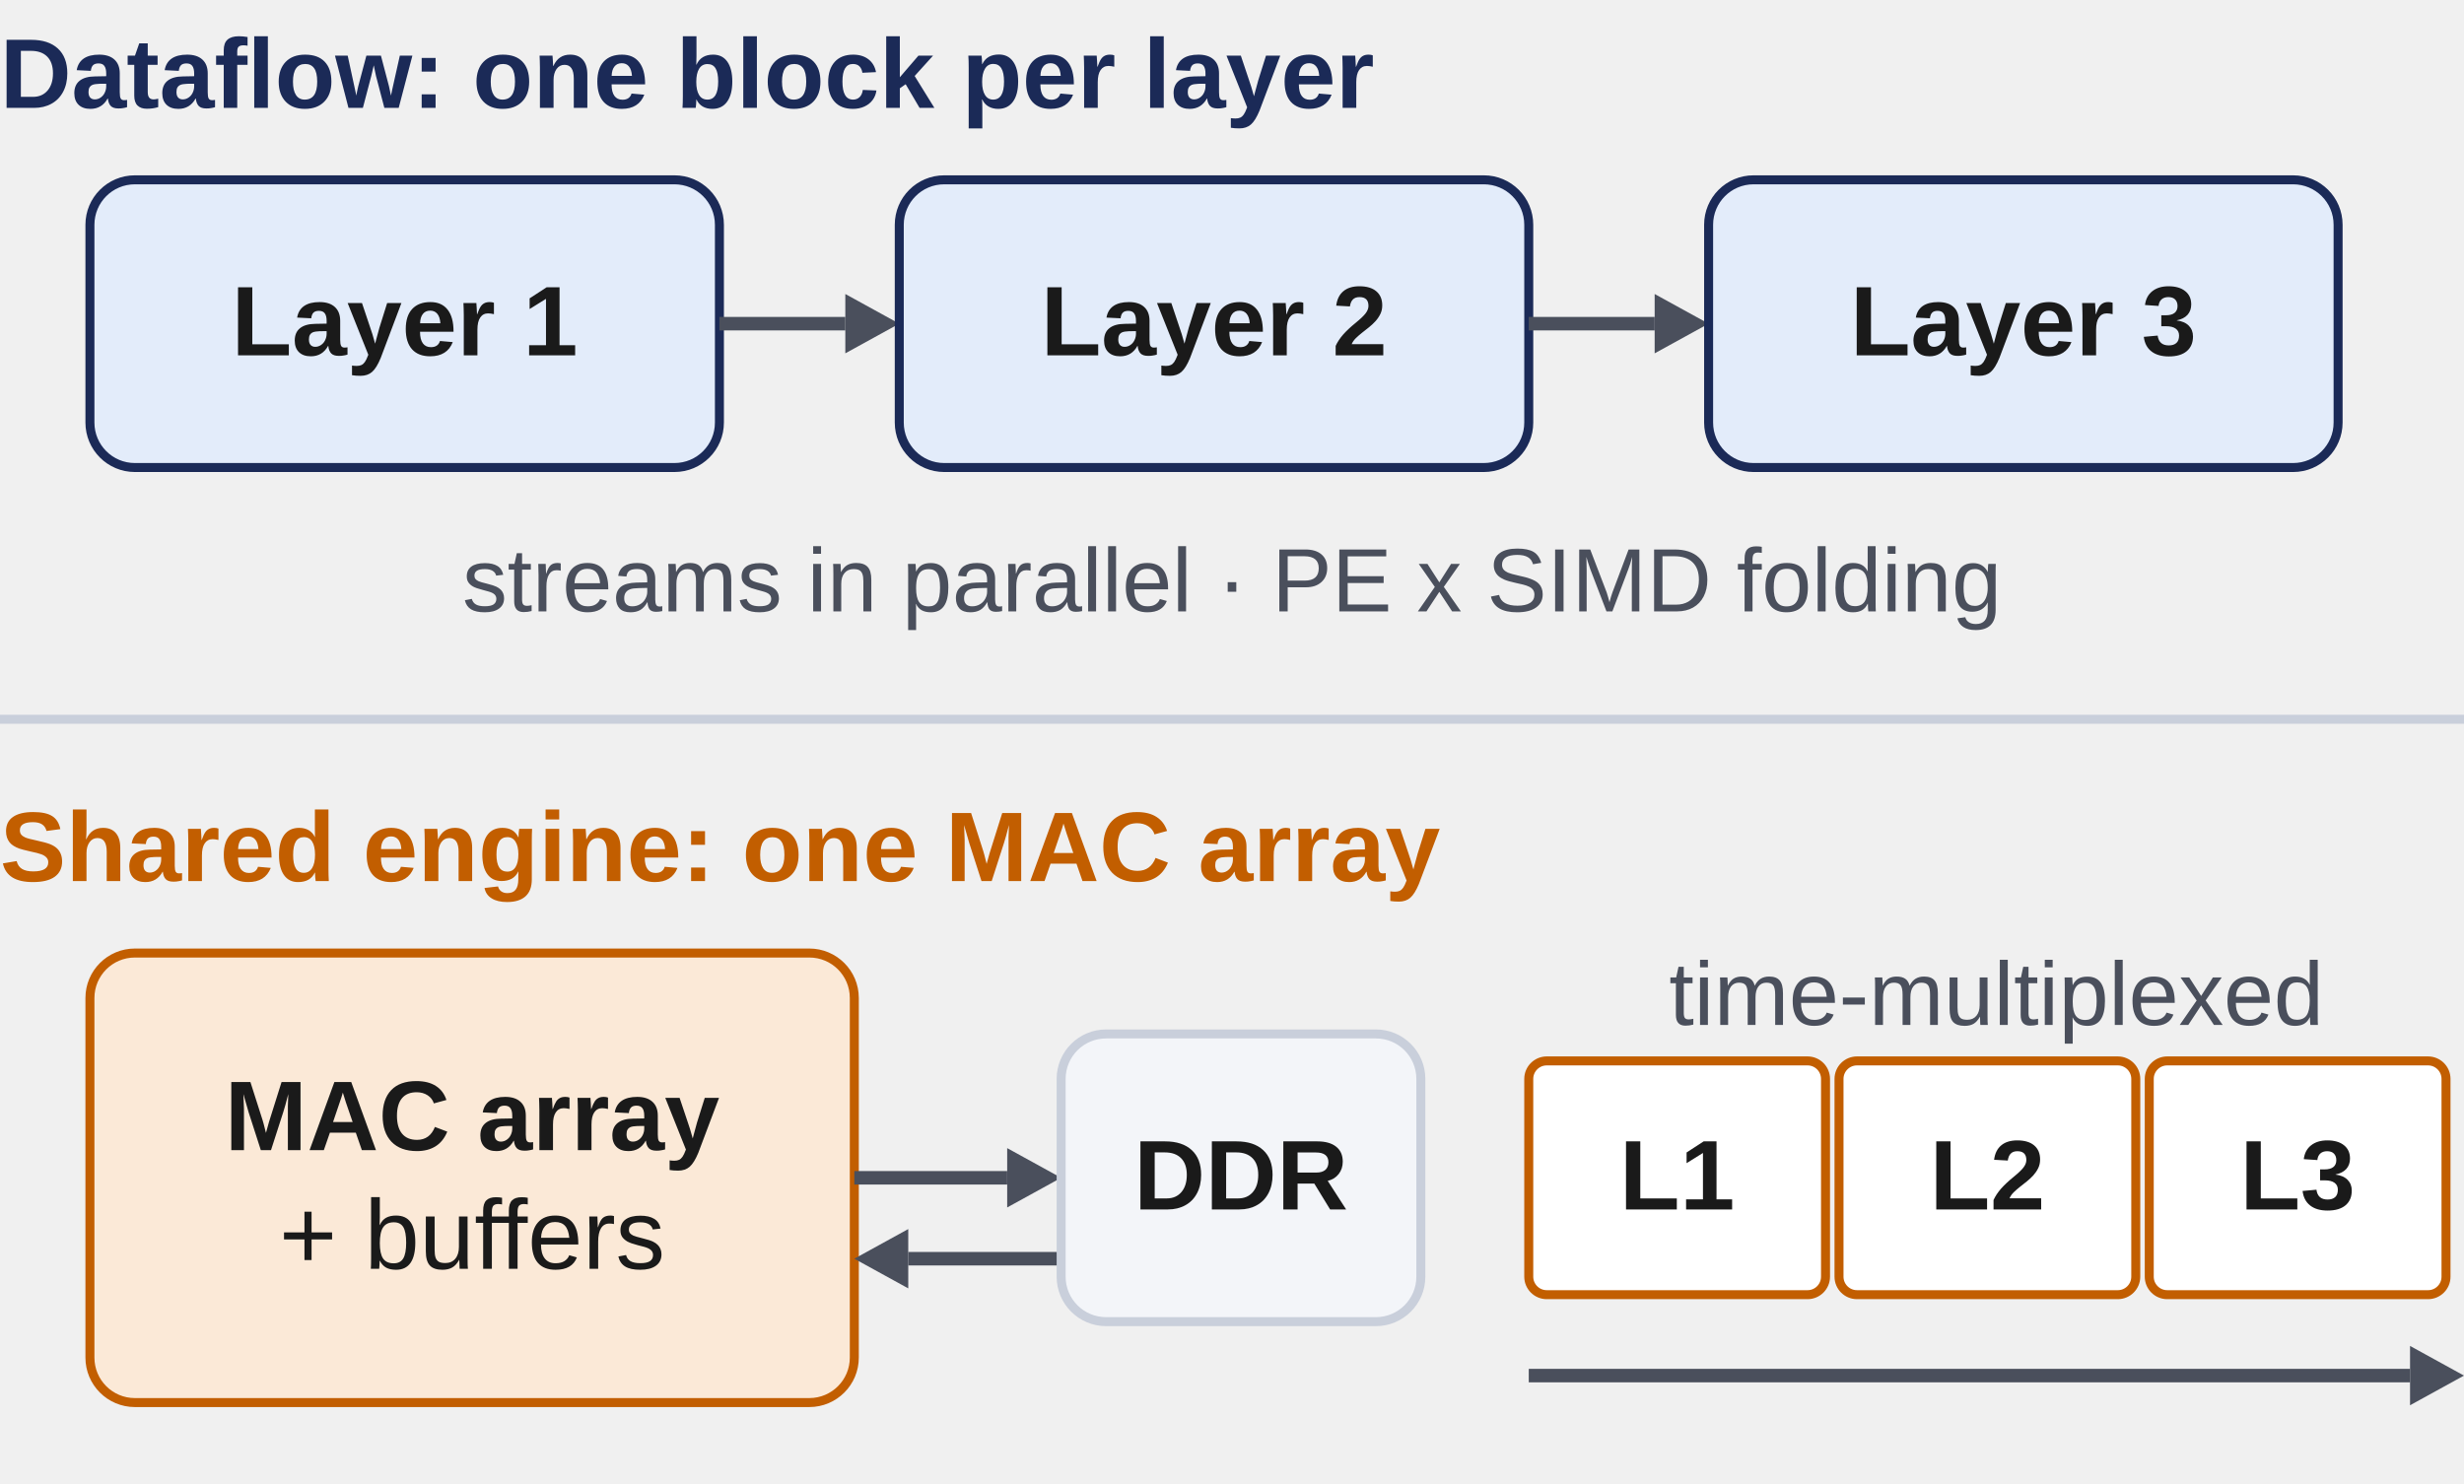
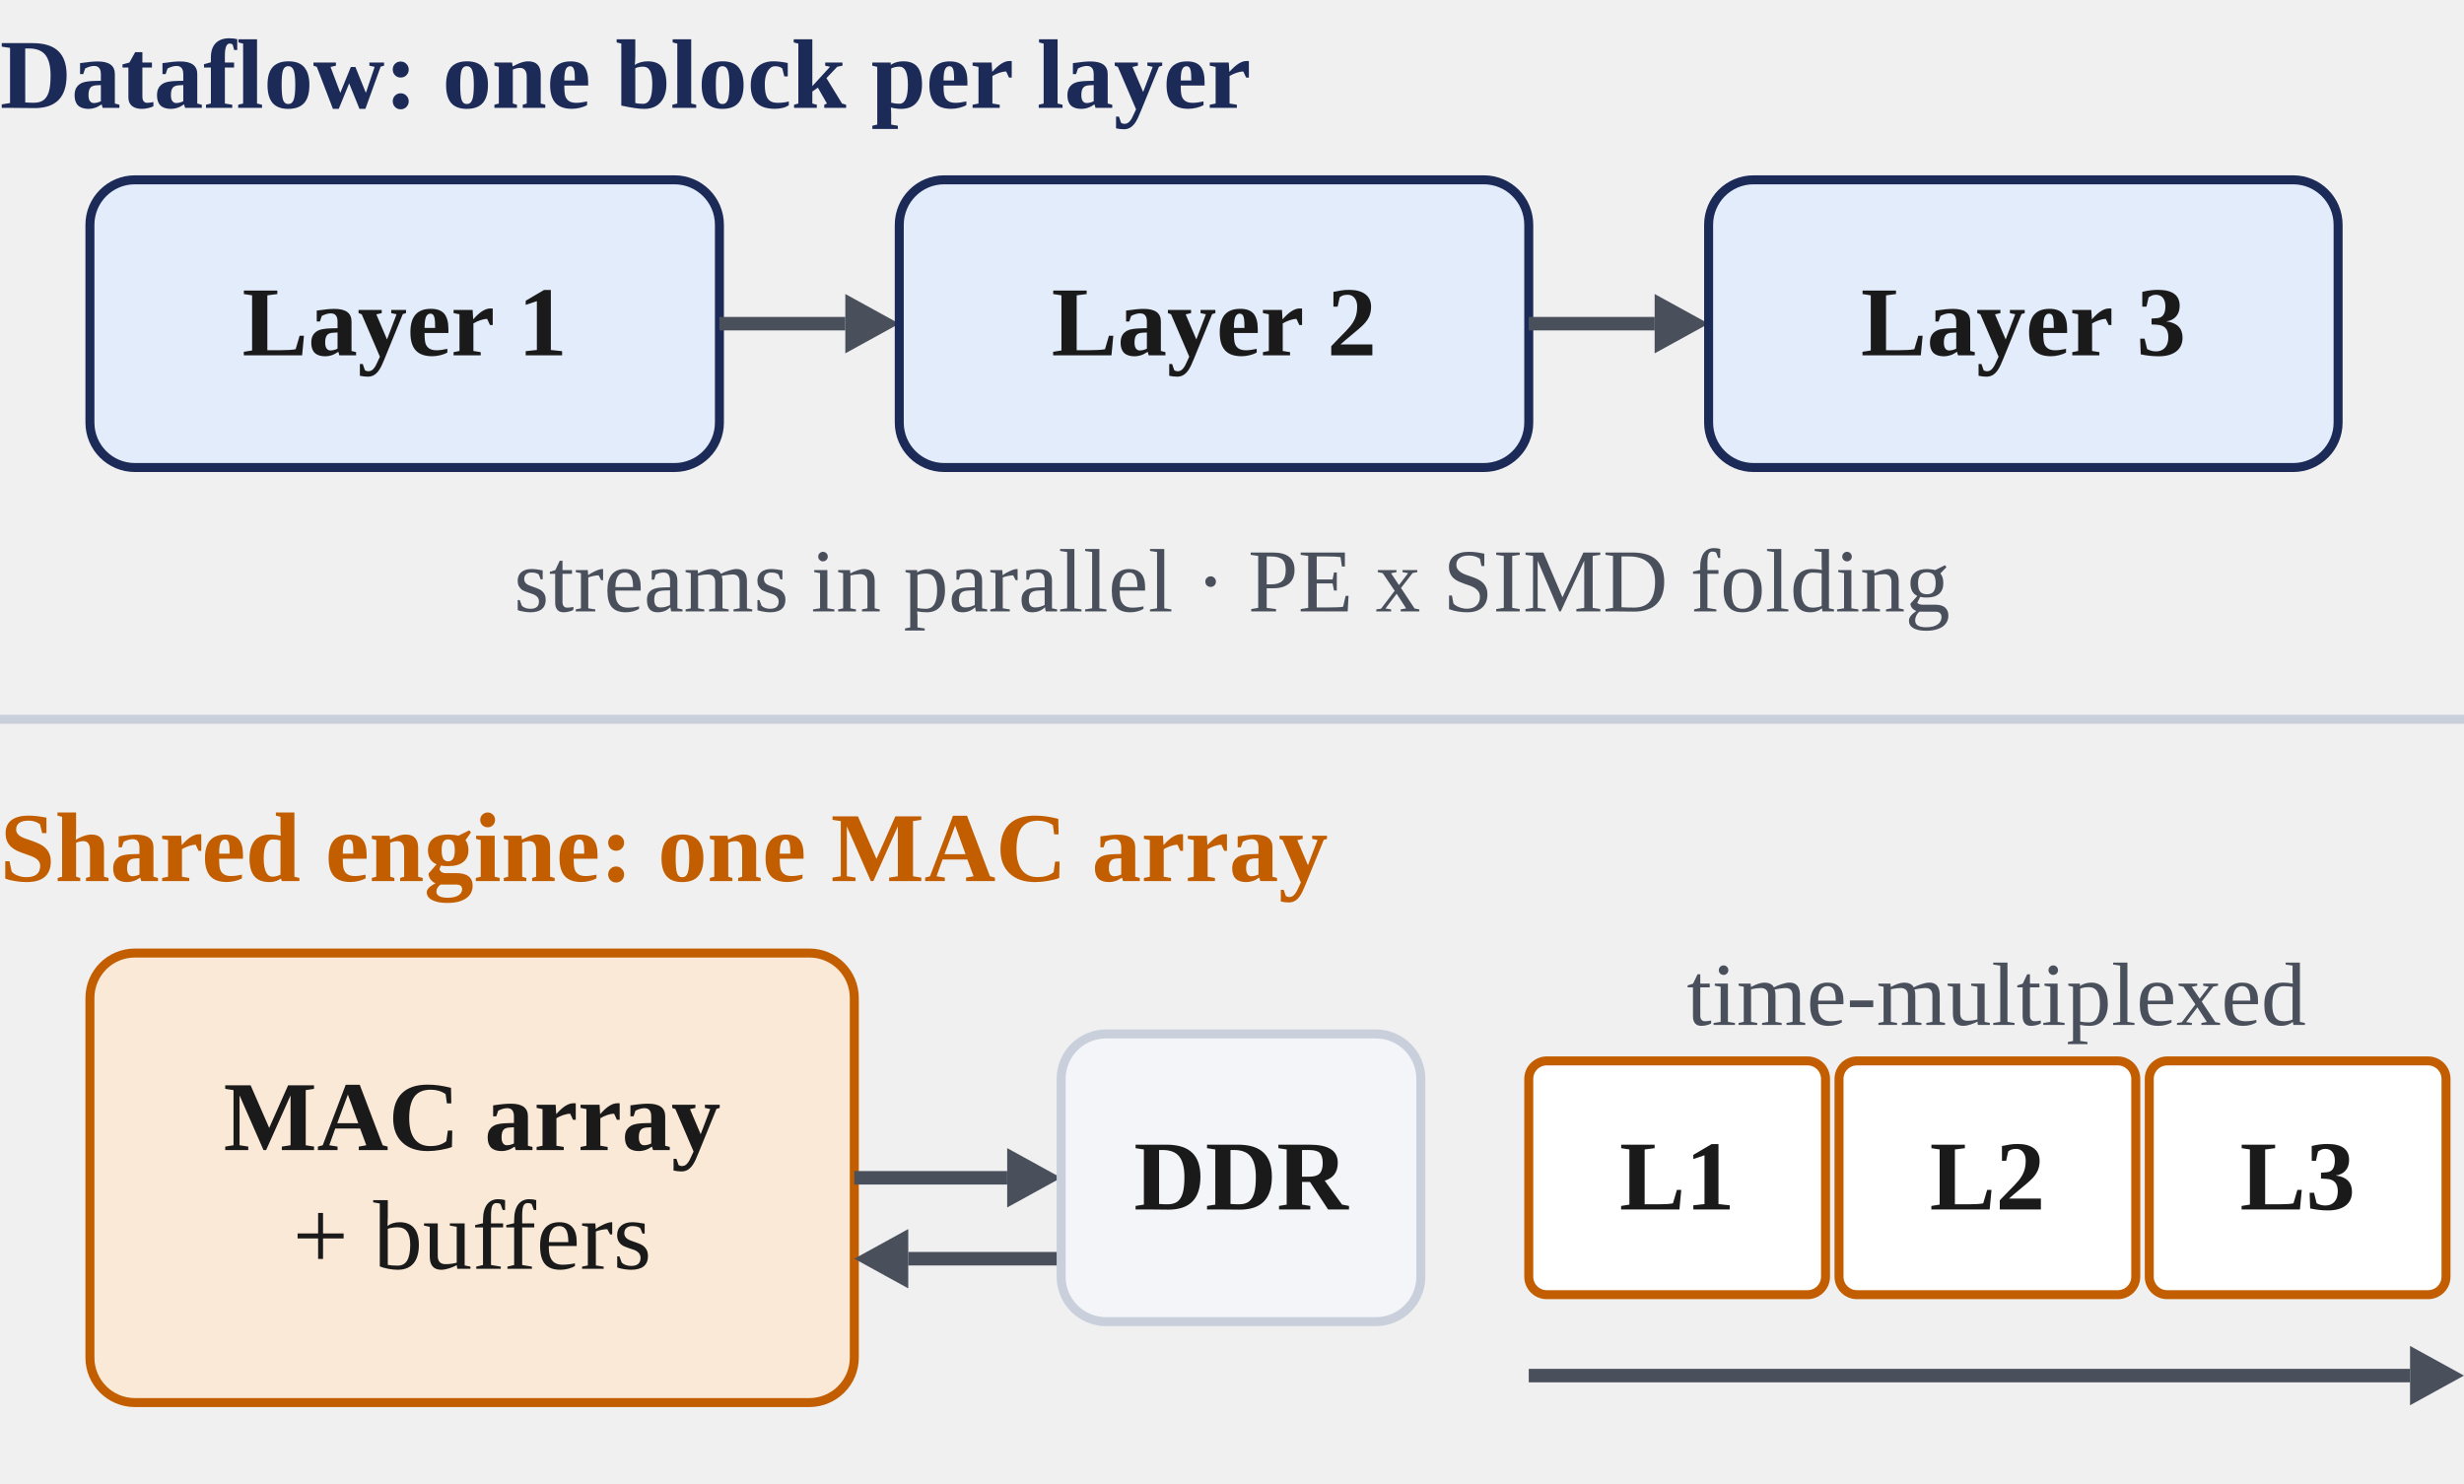
<svg xmlns="http://www.w3.org/2000/svg" width="548" height="330" viewBox="0 0 548 330">
-   <text x="0" y="24" font-family="Arial, Helvetica, sans-serif" font-size="22" font-weight="700" fill="#1b2a57" text-anchor="start">Dataflow: one block per layer</text>
+   <text x="0" y="24" font-family="Cambria, Georgia, Times New Roman, serif" font-size="22" font-weight="700" fill="#1b2a57" text-anchor="start">Dataflow: one block per layer</text>
  <rect x="20" y="40" width="140" height="64" rx="10" fill="#e3ecfa" stroke="#1b2a57" stroke-width="2" />
-   <text x="90" y="79.04" font-family="Arial, Helvetica, sans-serif" font-size="22" font-weight="700" fill="#1a1a1a" text-anchor="middle">Layer 1</text>
+   <text x="90" y="79.04" font-family="Cambria, Georgia, Times New Roman, serif" font-size="22" font-weight="700" fill="#1a1a1a" text-anchor="middle">Layer 1</text>
  <line x1="160" y1="72" x2="188" y2="72" stroke="#4a4f5c" stroke-width="3" />
  <polygon points="200,72 188.0,65.4 188.0,78.6" fill="#4a4f5c" />
  <rect x="200" y="40" width="140" height="64" rx="10" fill="#e3ecfa" stroke="#1b2a57" stroke-width="2" />
-   <text x="270" y="79.04" font-family="Arial, Helvetica, sans-serif" font-size="22" font-weight="700" fill="#1a1a1a" text-anchor="middle">Layer 2</text>
+   <text x="270" y="79.04" font-family="Cambria, Georgia, Times New Roman, serif" font-size="22" font-weight="700" fill="#1a1a1a" text-anchor="middle">Layer 2</text>
  <line x1="340" y1="72" x2="368" y2="72" stroke="#4a4f5c" stroke-width="3" />
  <polygon points="380,72 368.0,65.4 368.0,78.6" fill="#4a4f5c" />
  <rect x="380" y="40" width="140" height="64" rx="10" fill="#e3ecfa" stroke="#1b2a57" stroke-width="2" />
-   <text x="450" y="79.04" font-family="Arial, Helvetica, sans-serif" font-size="22" font-weight="700" fill="#1a1a1a" text-anchor="middle">Layer 3</text>
-   <text x="274" y="136" font-family="Arial, Helvetica, sans-serif" font-size="20" font-weight="400" fill="#4a4f5c" text-anchor="middle">streams in parallel · PE x SIMD folding</text>
+   <text x="450" y="79.04" font-family="Cambria, Georgia, Times New Roman, serif" font-size="22" font-weight="700" fill="#1a1a1a" text-anchor="middle">Layer 3</text>
+   <text x="274" y="136" font-family="Cambria, Georgia, Times New Roman, serif" font-size="20" font-weight="400" fill="#4a4f5c" text-anchor="middle">streams in parallel · PE x SIMD folding</text>
  <line x1="0" y1="160" x2="548" y2="160" stroke="#c9cfdb" stroke-width="2" />
-   <text x="0" y="196" font-family="Arial, Helvetica, sans-serif" font-size="22" font-weight="700" fill="#c25e00" text-anchor="start">Shared engine: one MAC array</text>
+   <text x="0" y="196" font-family="Cambria, Georgia, Times New Roman, serif" font-size="22" font-weight="700" fill="#c25e00" text-anchor="start">Shared engine: one MAC array</text>
  <rect x="20" y="212" width="170" height="100" rx="10" fill="#fbe9d7" stroke="#c25e00" stroke-width="2" />
-   <text x="105" y="255.84" font-family="Arial, Helvetica, sans-serif" font-size="22" font-weight="700" fill="#1a1a1a" text-anchor="middle">MAC array</text>
-   <text x="105" y="282.24" font-family="Arial, Helvetica, sans-serif" font-size="22" font-weight="400" fill="#1a1a1a" text-anchor="middle">+ buffers</text>
+   <text x="105" y="255.84" font-family="Cambria, Georgia, Times New Roman, serif" font-size="22" font-weight="700" fill="#1a1a1a" text-anchor="middle">MAC array</text>
+   <text x="105" y="282.24" font-family="Cambria, Georgia, Times New Roman, serif" font-size="22" font-weight="400" fill="#1a1a1a" text-anchor="middle">+ buffers</text>
  <line x1="190" y1="262" x2="224" y2="262" stroke="#4a4f5c" stroke-width="3" />
  <polygon points="236,262 224.0,255.4 224.0,268.6" fill="#4a4f5c" />
  <line x1="236" y1="280" x2="202" y2="280" stroke="#4a4f5c" stroke-width="3" />
  <polygon points="190,280 202.0,286.6 202.0,273.4" fill="#4a4f5c" />
  <rect x="236" y="230" width="80" height="64" rx="10" fill="#f3f5f9" stroke="#c9cfdb" stroke-width="2" />
-   <text x="276" y="269.04" font-family="Arial, Helvetica, sans-serif" font-size="22" font-weight="700" fill="#1a1a1a" text-anchor="middle">DDR</text>
+   <text x="276" y="269.04" font-family="Cambria, Georgia, Times New Roman, serif" font-size="22" font-weight="700" fill="#1a1a1a" text-anchor="middle">DDR</text>
  <rect x="340" y="236" width="66" height="52" rx="4" fill="#ffffff" stroke="#c25e00" stroke-width="2" />
-   <text x="373" y="269.04" font-family="Arial, Helvetica, sans-serif" font-size="22" font-weight="700" fill="#1a1a1a" text-anchor="middle">L1</text>
+   <text x="373" y="269.04" font-family="Cambria, Georgia, Times New Roman, serif" font-size="22" font-weight="700" fill="#1a1a1a" text-anchor="middle">L1</text>
  <rect x="409" y="236" width="66" height="52" rx="4" fill="#ffffff" stroke="#c25e00" stroke-width="2" />
-   <text x="442" y="269.04" font-family="Arial, Helvetica, sans-serif" font-size="22" font-weight="700" fill="#1a1a1a" text-anchor="middle">L2</text>
+   <text x="442" y="269.04" font-family="Cambria, Georgia, Times New Roman, serif" font-size="22" font-weight="700" fill="#1a1a1a" text-anchor="middle">L2</text>
  <rect x="478" y="236" width="66" height="52" rx="4" fill="#ffffff" stroke="#c25e00" stroke-width="2" />
-   <text x="511" y="269.04" font-family="Arial, Helvetica, sans-serif" font-size="22" font-weight="700" fill="#1a1a1a" text-anchor="middle">L3</text>
+   <text x="511" y="269.04" font-family="Cambria, Georgia, Times New Roman, serif" font-size="22" font-weight="700" fill="#1a1a1a" text-anchor="middle">L3</text>
  <line x1="340" y1="306" x2="536" y2="306" stroke="#4a4f5c" stroke-width="3" />
  <polygon points="548,306 536.0,299.4 536.0,312.6" fill="#4a4f5c" />
-   <text x="444" y="228" font-family="Arial, Helvetica, sans-serif" font-size="20" font-weight="400" fill="#4a4f5c" text-anchor="middle">time-multiplexed</text>
+   <text x="444" y="228" font-family="Cambria, Georgia, Times New Roman, serif" font-size="20" font-weight="400" fill="#4a4f5c" text-anchor="middle">time-multiplexed</text>
</svg>
